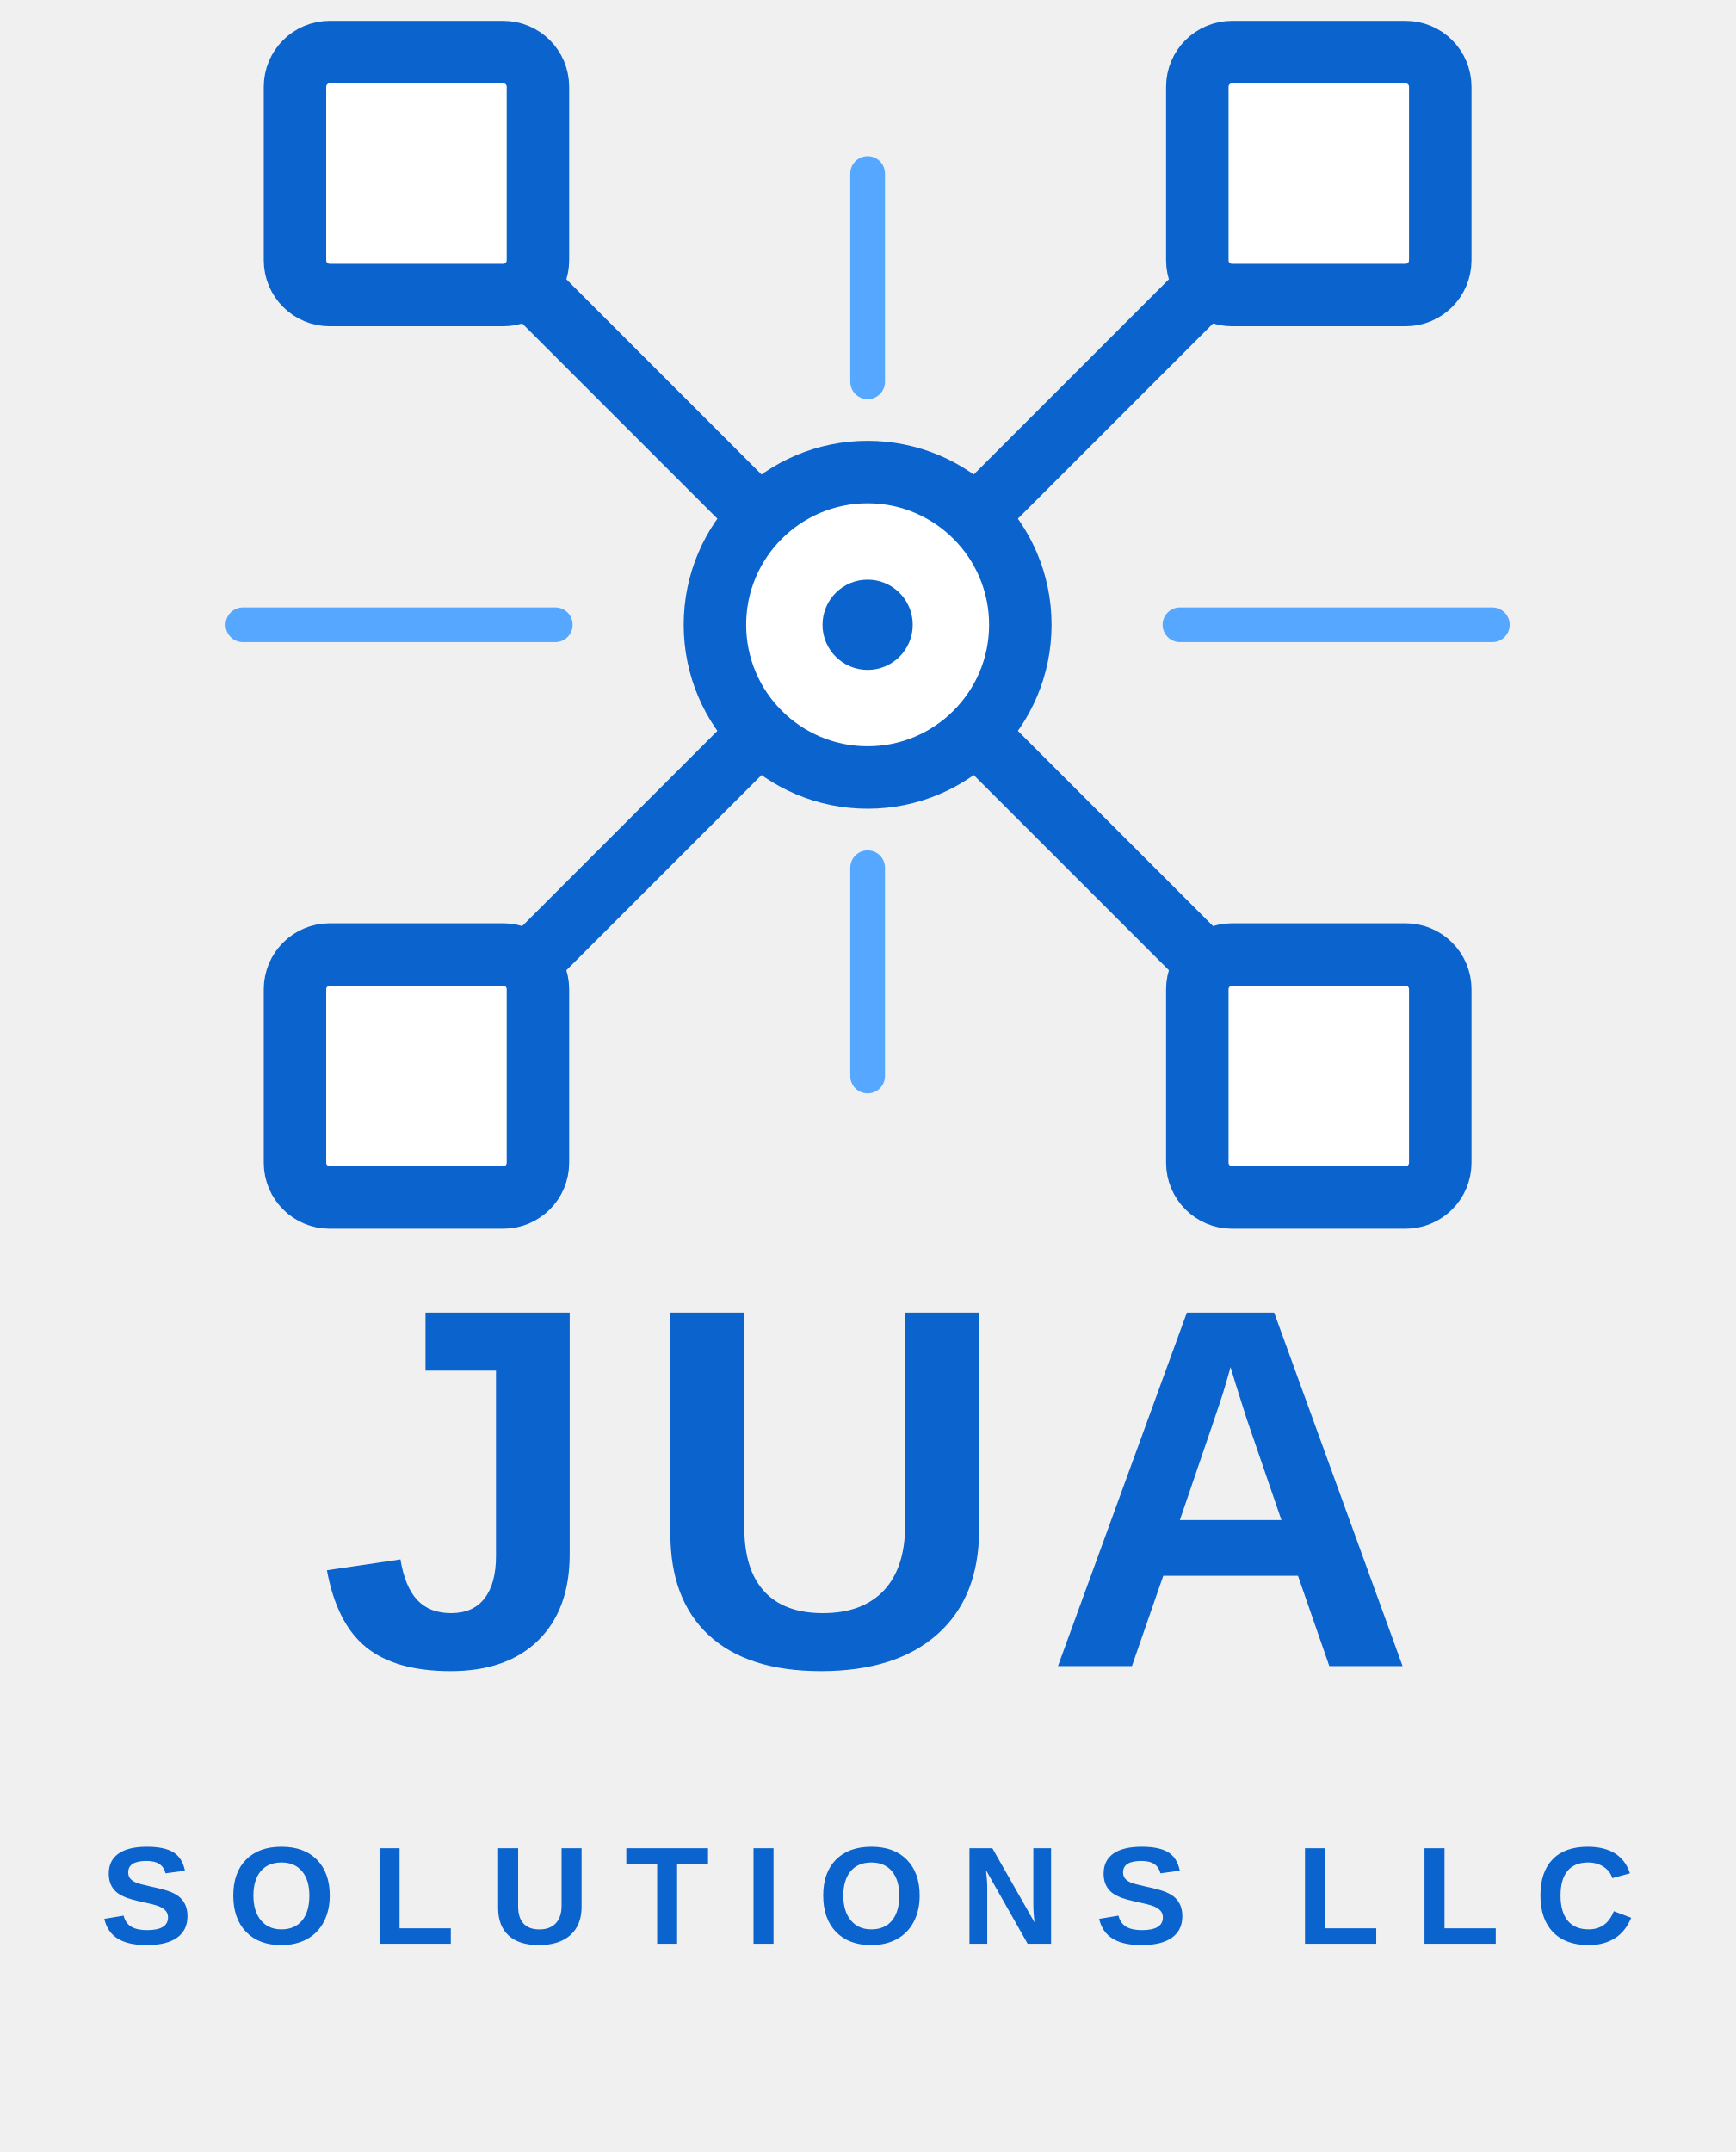
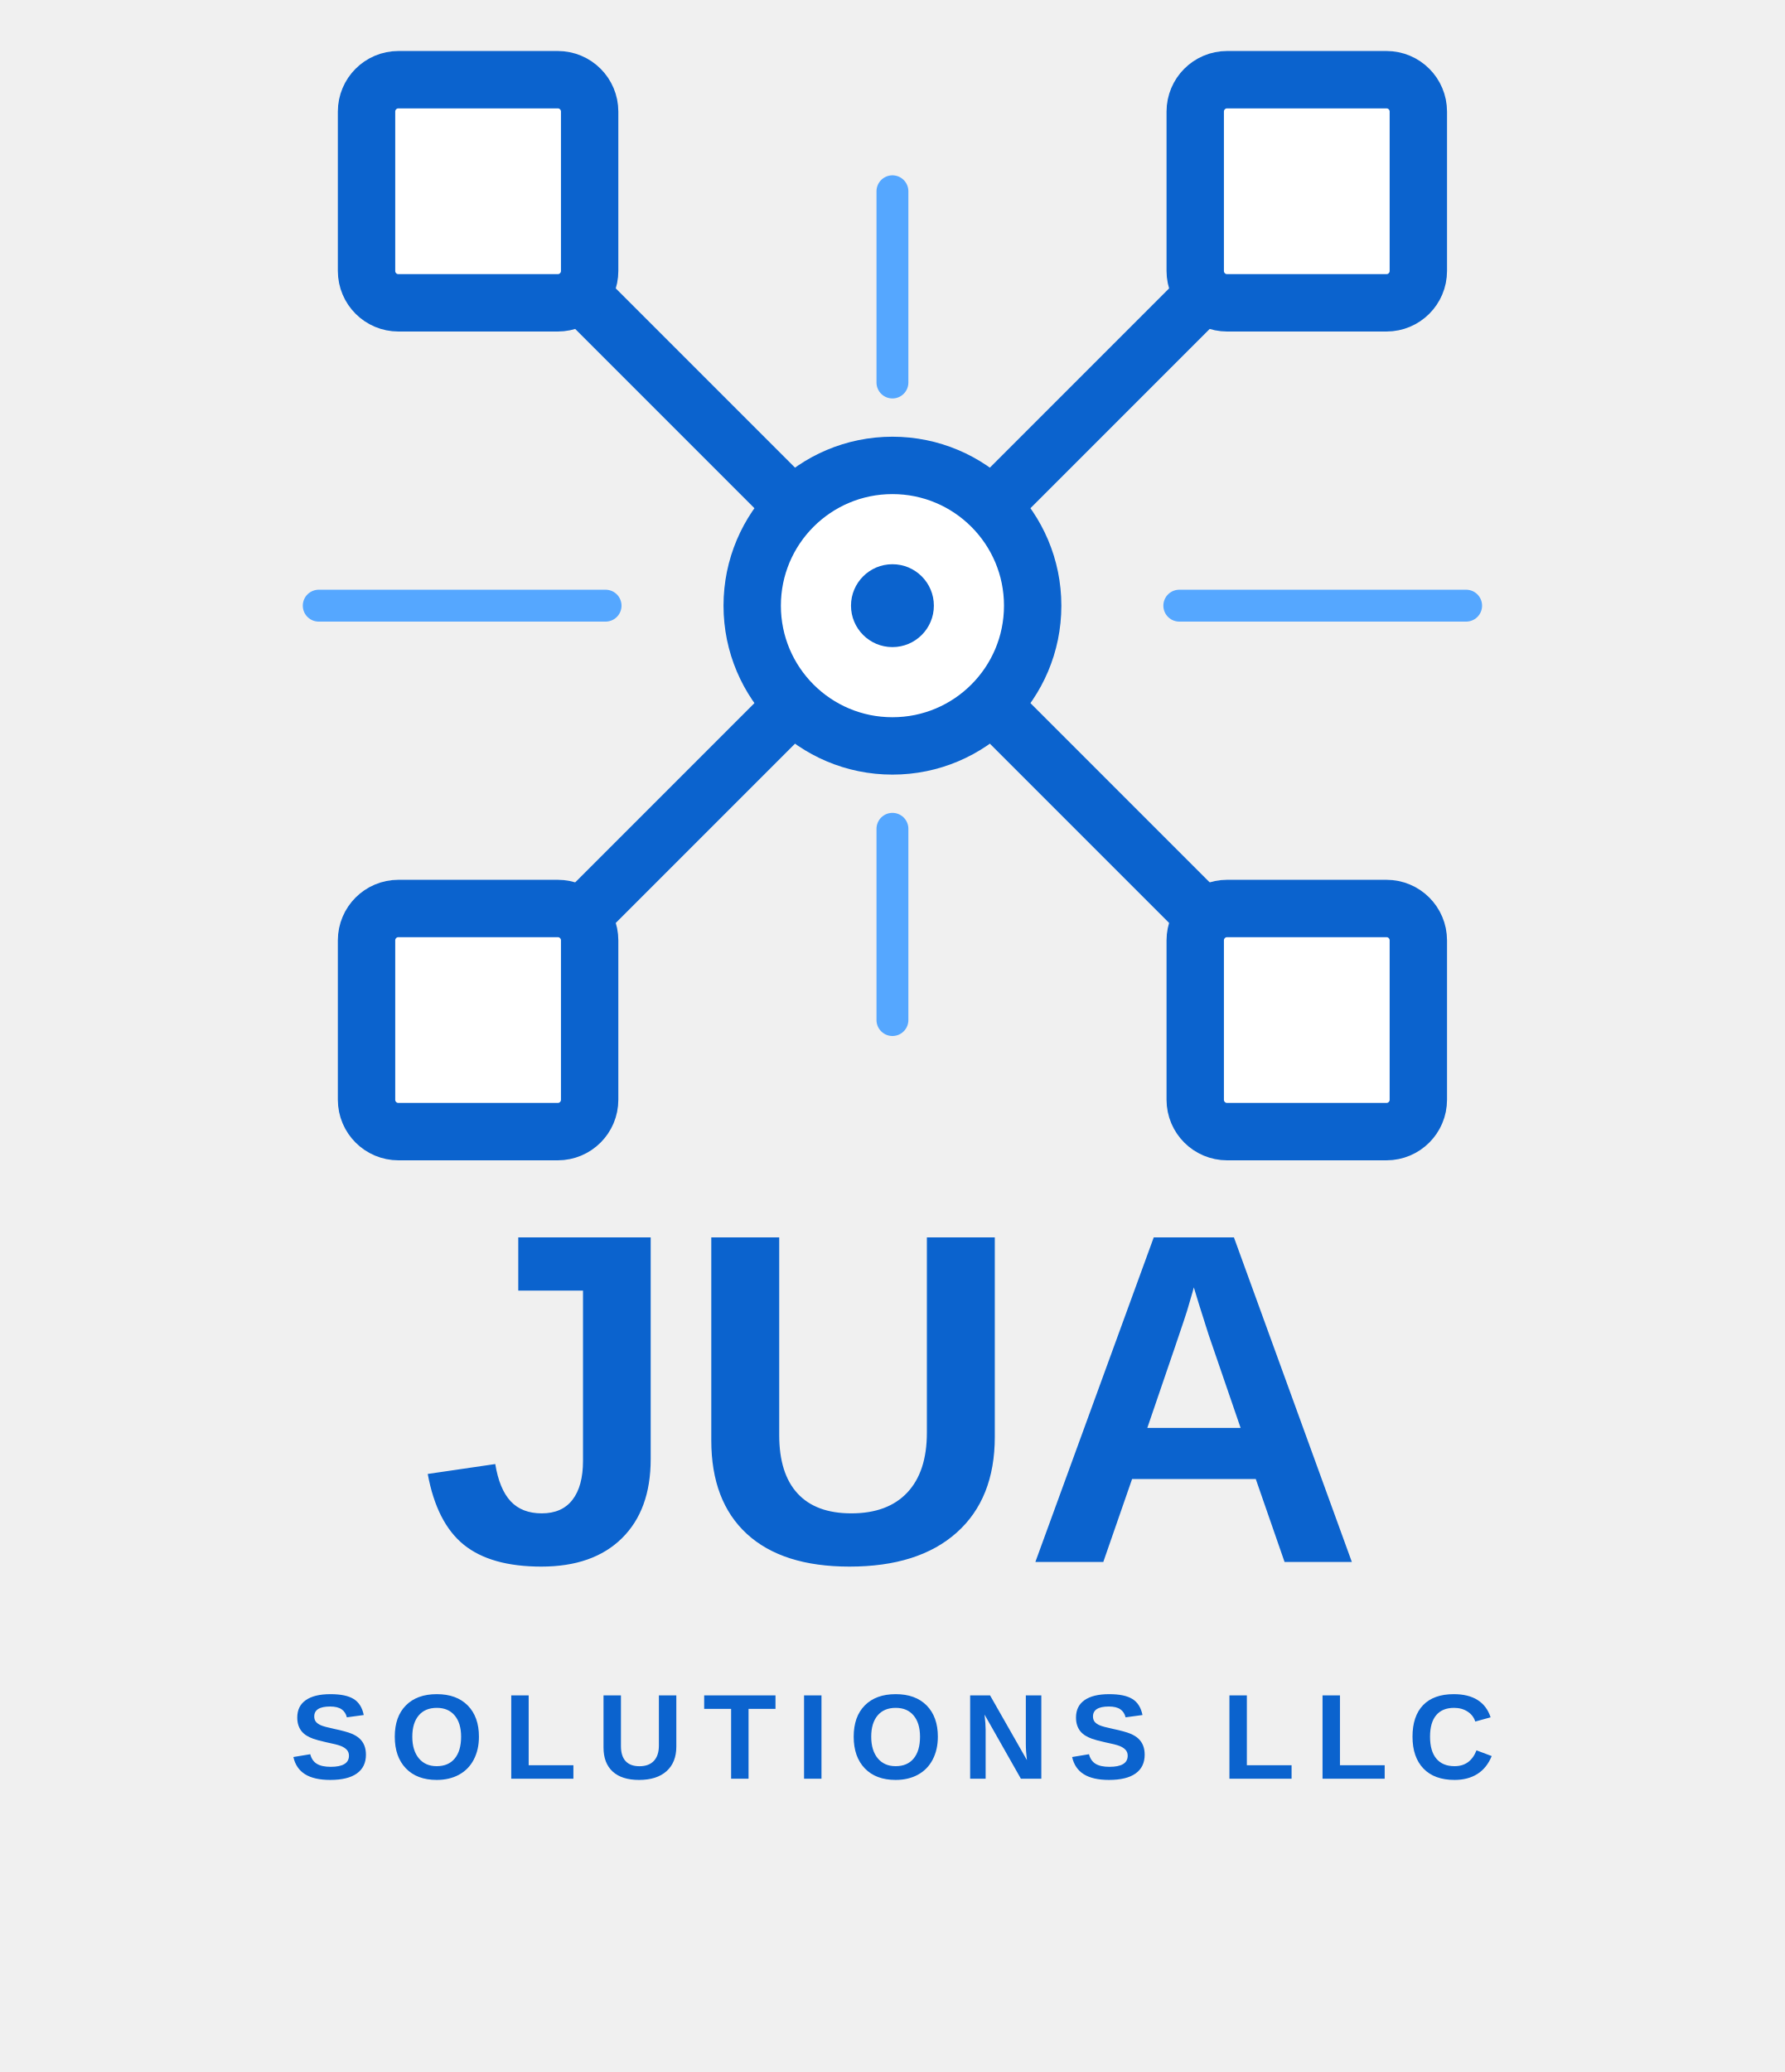
- <svg xmlns="http://www.w3.org/2000/svg" width="500" height="620" viewBox="350 30 500 620" fill="none">
+ <svg xmlns="http://www.w3.org/2000/svg" viewBox="320 20 560 650" width="560" height="650">
  <g stroke="#0B63CE" stroke-width="18" stroke-linecap="round" stroke-linejoin="round">
    <circle cx="600" cy="210" r="44" fill="#ffffff" />
    <circle cx="600" cy="210" r="13" fill="#0B63CE" stroke="none" />
    <line x1="568" y1="178" x2="480" y2="90" />
    <line x1="632" y1="178" x2="720" y2="90" />
    <line x1="568" y1="242" x2="480" y2="330" />
    <line x1="632" y1="242" x2="720" y2="330" />
    <rect x="435" y="45" width="70" height="70" rx="10" fill="#ffffff" />
    <rect x="695" y="45" width="70" height="70" rx="10" fill="#ffffff" />
    <rect x="435" y="305" width="70" height="70" rx="10" fill="#ffffff" />
    <rect x="695" y="305" width="70" height="70" rx="10" fill="#ffffff" />
  </g>
  <path d="M420 210H510" stroke="#55A7FF" stroke-width="10" stroke-linecap="round" />
  <path d="M690 210H780" stroke="#55A7FF" stroke-width="10" stroke-linecap="round" />
  <path d="M600 80V140" stroke="#55A7FF" stroke-width="10" stroke-linecap="round" />
  <path d="M600 280V340" stroke="#55A7FF" stroke-width="10" stroke-linecap="round" />
-   <text x="600" y="510" text-anchor="middle" font-family="Arial, Helvetica, sans-serif" font-size="148" font-weight="800" letter-spacing="10" fill="#0B63CE">JUA</text>
-   <text x="600" y="590" text-anchor="middle" font-family="Arial, Helvetica, sans-serif" font-size="40" font-weight="600" letter-spacing="10" fill="#0B63CE">SOLUTIONS LLC</text>
+   <text x="600" y="510" text-anchor="middle" font-family="Arial, Helvetica, sans-serif" font-size="148" font-weight="800" letter-spacing="0" fill="#0B63CE">JUA</text>
+   <text x="600" y="578" text-anchor="middle" font-family="Arial, Helvetica, sans-serif" font-size="38" font-weight="600" letter-spacing="6" fill="#0B63CE">SOLUTIONS LLC</text>
</svg>
